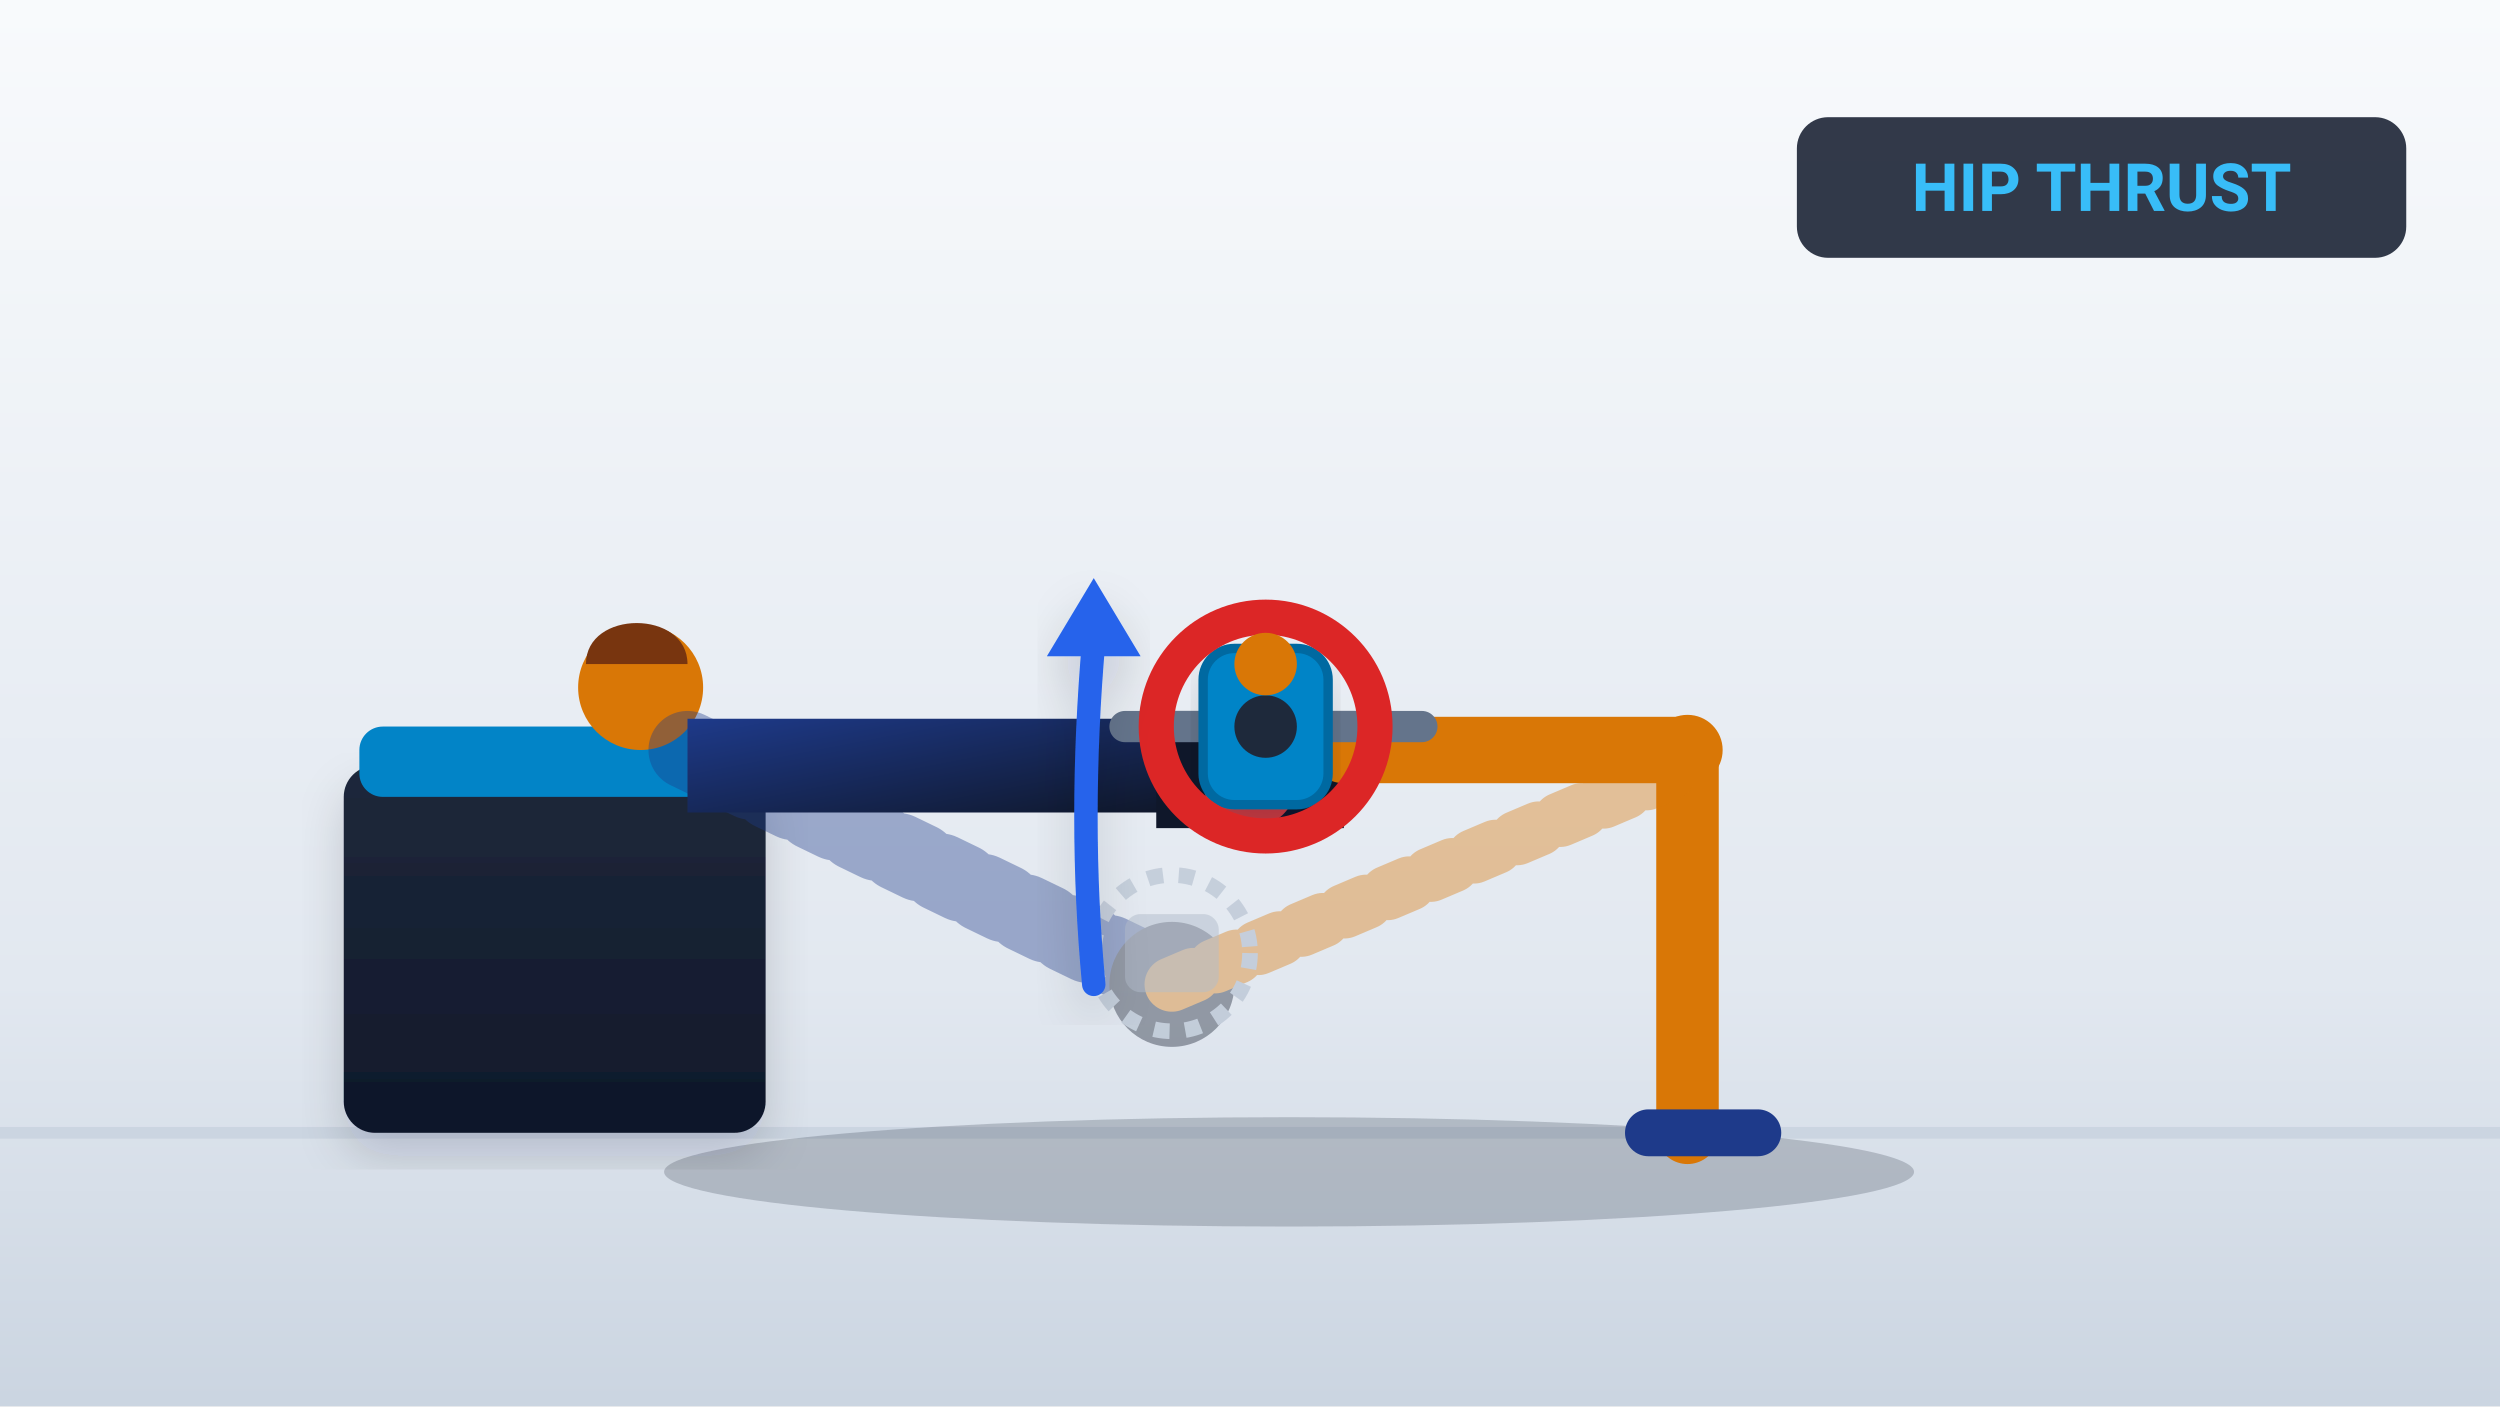
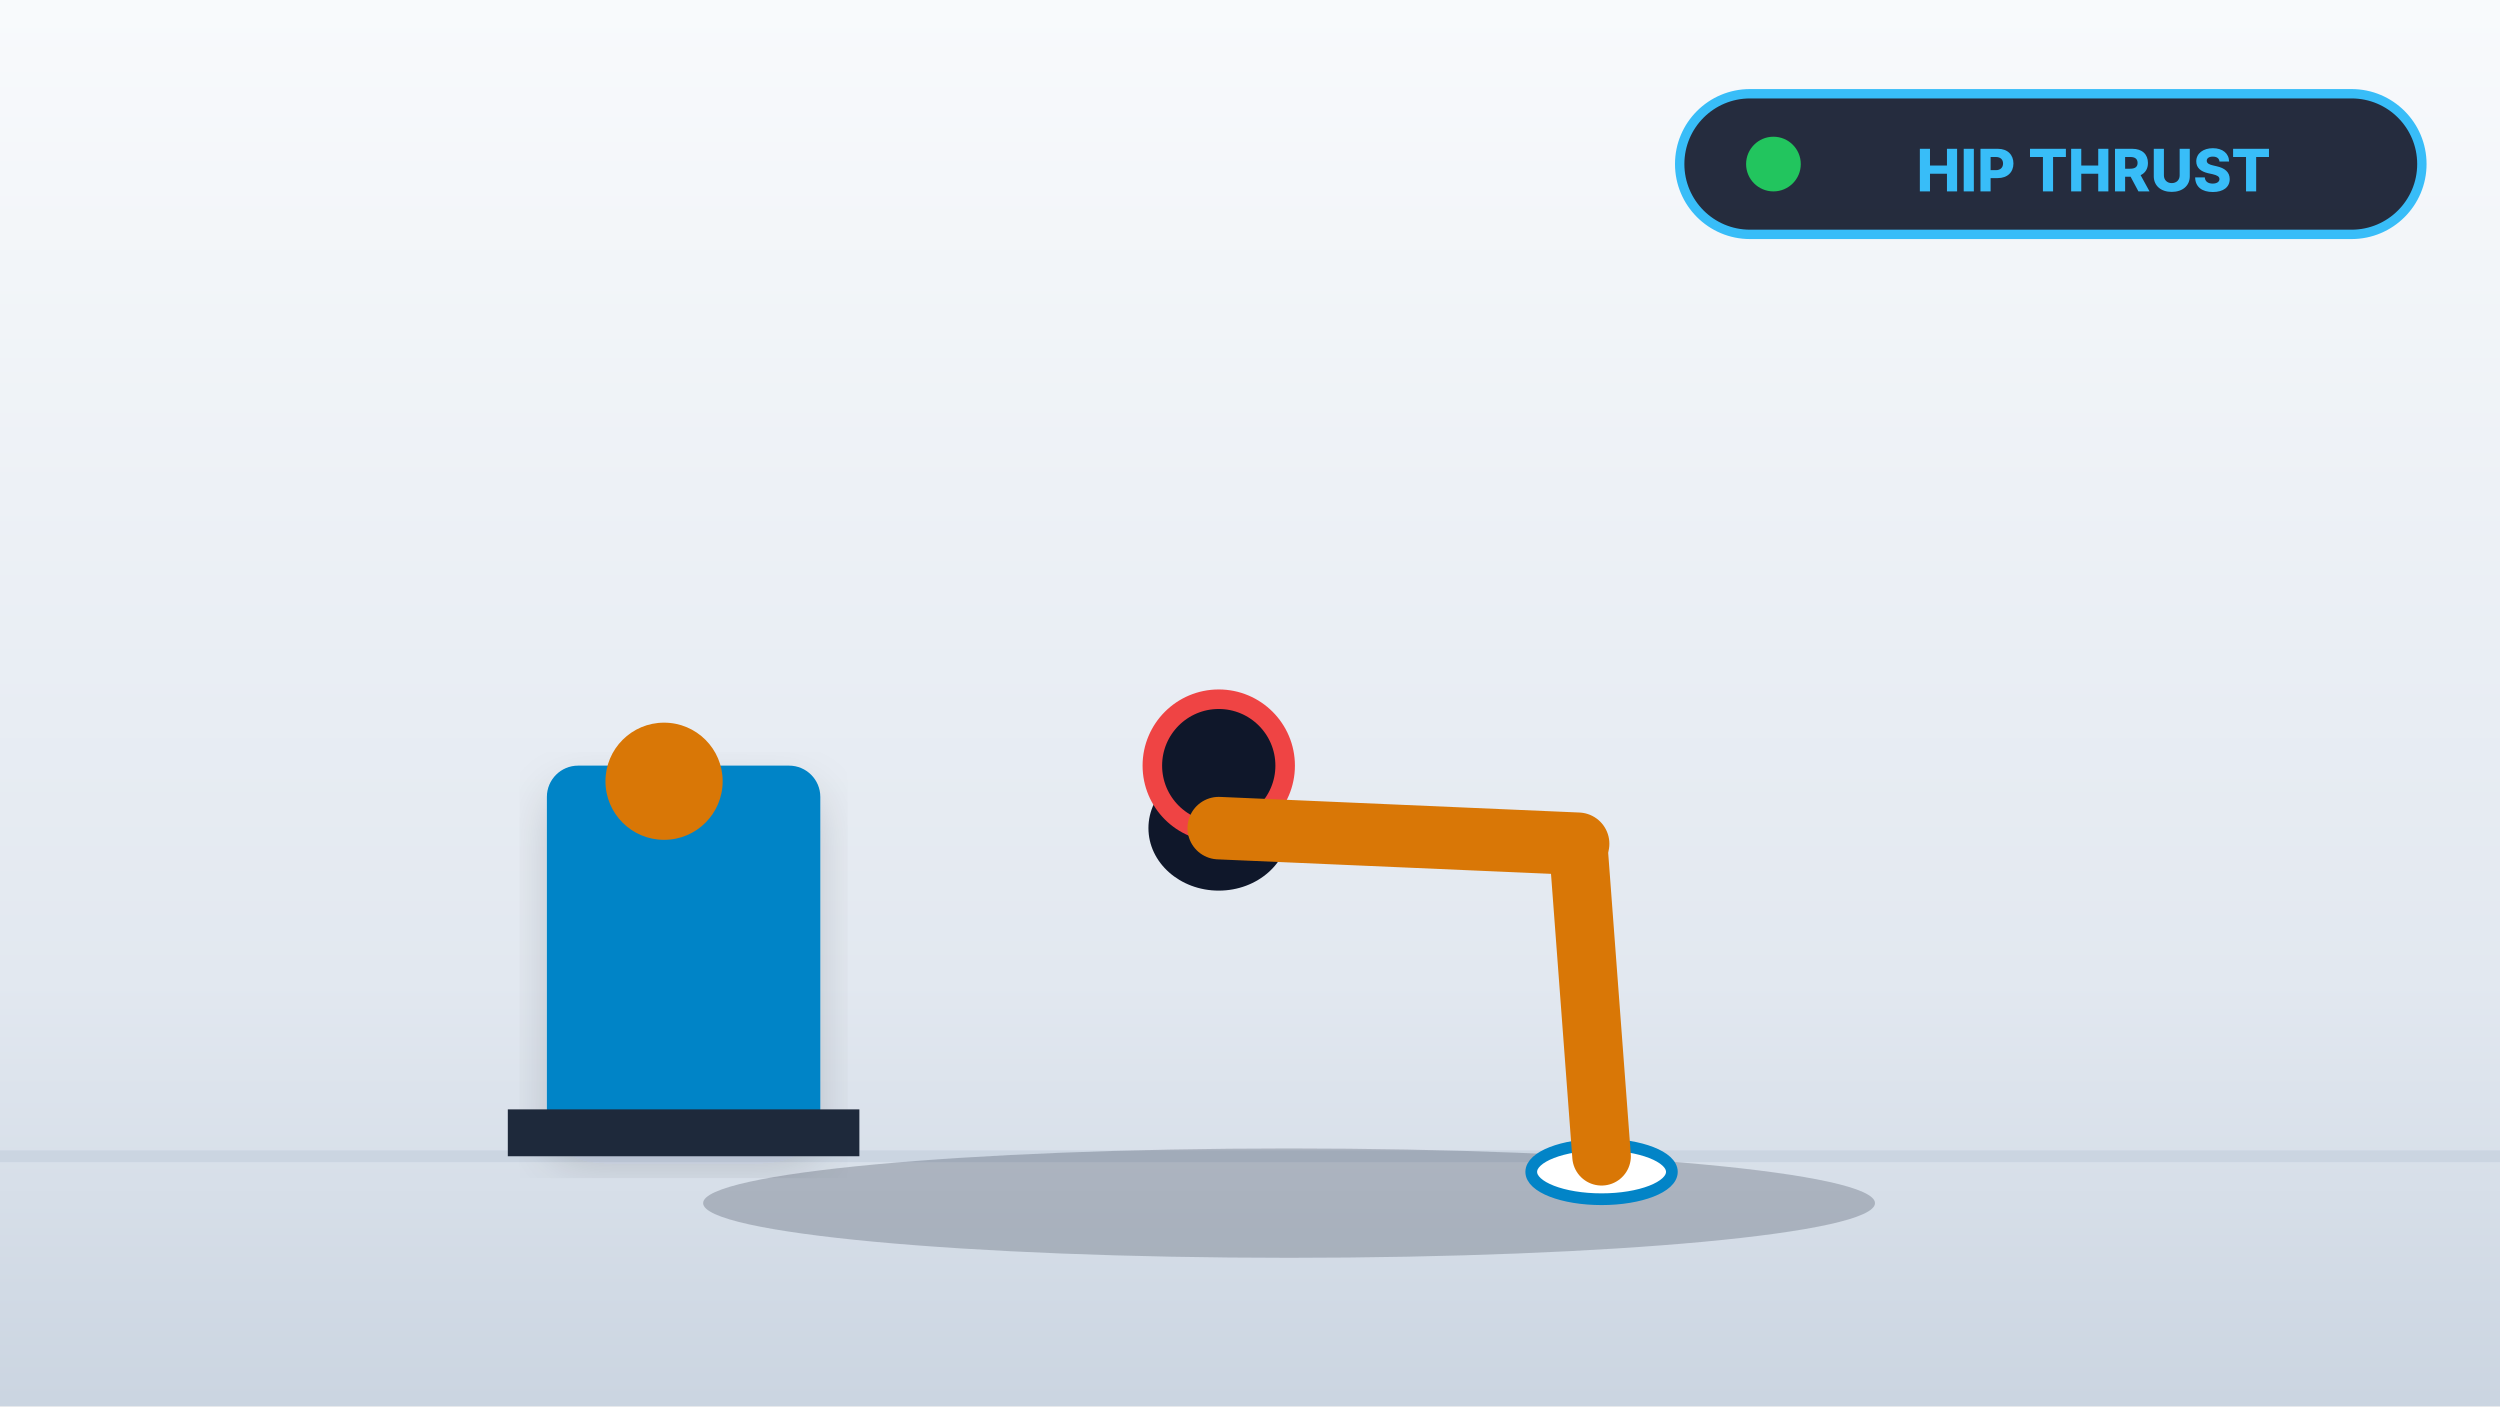
<svg xmlns="http://www.w3.org/2000/svg" viewBox="0 0 320 180" width="100%" height="100%" preserveAspectRatio="xMidYMid meet">
  <defs>
    <linearGradient id="gymFloor" x1="0" y1="0" x2="0" y2="1">
      <stop offset="0%" stop-color="#f8fafc" />
      <stop offset="70%" stop-color="#e2e8f0" />
      <stop offset="100%" stop-color="#cbd5e1" />
    </linearGradient>
-     <linearGradient id="benchGrad" x1="0" y1="0" x2="0" y2="1">
+     <linearGradient id="poleGrad" x1="0" y1="0" x2="1" y2="0">
      <stop offset="0%" stop-color="#1e293b" />
-       <stop offset="100%" stop-color="#0f172a" />
+       <stop offset="100%" stop-color="#475569" />
+     </linearGradient>
+     <linearGradient id="machGrad" x1="0" y1="0" x2="1" y2="0">
+       <stop offset="0%" stop-color="#1e293b" />
+       <stop offset="100%" stop-color="#334155" />
    </linearGradient>
    <linearGradient id="kitGrad" x1="0" y1="0" x2="1" y2="1">
      <stop offset="0%" stop-color="#1e3a8a" />
      <stop offset="100%" stop-color="#0f172a" />
    </linearGradient>
    <filter id="dropShadow" x="-10%" y="-10%" width="120%" height="120%">
      <feDropShadow dx="0" dy="3" stdDeviation="3" flood-color="#0f172a" flood-opacity="0.16" />
    </filter>
+     <filter id="glowCyan" x="-20%" y="-20%" width="140%" height="140%">
+       <feGaussianBlur stdDeviation="3" result="blur" />
+       <feMerge>
+         <feMergeNode in="blur" />
+         <feMergeNode in="SourceGraphic" />
+       </feMerge>
+     </filter>
  </defs>
  <rect width="320" height="180" fill="url(#gymFloor)" />
-   <line x1="0" y1="145" x2="320" y2="145" stroke="#cbd5e1" stroke-width="1.5" />
-   <ellipse cx="165" cy="150" rx="80" ry="7" fill="#0f172a" opacity="0.2" />
-   <rect x="44" y="98" width="54" height="47" rx="4" fill="url(#benchGrad)" filter="url(#dropShadow)" />
-   <rect x="46" y="93" width="50" height="9" rx="3" fill="#0284c7" />
-   <circle cx="82" cy="88" r="8" fill="#d97706" />
-   <path d="M75,85 C75,78 88,78 88,85 Z" fill="#78350f" />
-   <line x1="216" y1="96" x2="216" y2="145" stroke="#d97706" stroke-width="8" stroke-linecap="round" />
-   <rect x="208" y="142" width="20" height="6" rx="3" fill="#1e3a8a" />
-   <g opacity="0.38">
-     <path d="M88,96 L150,126" stroke="#1e3a8a" stroke-width="10" stroke-dasharray="3,3" stroke-linecap="round" />
-     <circle cx="150" cy="126" r="8" fill="#0f172a" />
-     <path d="M150,126 L216,98" stroke="#d97706" stroke-width="7" stroke-dasharray="3,3" stroke-linecap="round" />
-     <circle cx="150" cy="122" r="10" fill="none" stroke="#94a3b8" stroke-width="2" stroke-dasharray="2,2" />
-     <rect x="144" y="117" width="12" height="10" rx="2" fill="#64748b" opacity="0.5" />
+   <line x1="0" y1="148" x2="320" y2="148" stroke="#cbd5e1" stroke-width="1.5" />
+   <rect x="70" y="98" width="35" height="48" rx="4" fill="#0284c7" filter="url(#dropShadow)" />
+   <rect x="65" y="142" width="45" height="6" fill="#1e293b" />
+   <ellipse cx="165" cy="154" rx="75" ry="7" fill="#0f172a" opacity="0.22" />
+   <ellipse cx="205" cy="150" rx="9" ry="3.5" fill="#ffffff" stroke="#0284c7" stroke-width="1.5" />
+   <line x1="205" y1="148" x2="202" y2="108" stroke="#d97706" stroke-width="7.5" stroke-linecap="round" />
+   <g>
+     <animateTransform attributeName="transform" type="rotate" values="18 95 106; 0 95 106; 0 95 106; 18 95 106" keyTimes="0; 0.42; 0.65; 1" dur="2.7s" repeatCount="indefinite" />
+     <path d="M95,106 L154,106" stroke="url(#kitGrad)" stroke-width="13" stroke-linecap="round" />
+     <circle cx="85" cy="100" r="7.5" fill="#d97706" />
+     <ellipse cx="156" cy="106" rx="9" ry="8" fill="#0f172a" />
+     <circle cx="156" cy="98" r="8.5" fill="#0f172a" stroke="#ef4444" stroke-width="2.5" />
+     <line x1="156" y1="106" x2="202" y2="108" stroke="#d97706" stroke-width="8" stroke-linecap="round" />
  </g>
-   <path d="M88,92 L150,92 L150,104 L88,104 Z" fill="url(#kitGrad)" />
-   <path d="M148,91 L174,91 L172,106 L148,106 Z" fill="#0f172a" />
-   <circle cx="160" cy="100" r="6" fill="#ef4444" opacity="0.85" />
-   <path d="M172,96 L216,96" stroke="#d97706" stroke-width="8.5" stroke-linecap="round" />
-   <circle cx="216" cy="96" r="4.5" fill="#d97706" />
-   <line x1="144" y1="93" x2="182" y2="93" stroke="#64748b" stroke-width="4" stroke-linecap="round" />
-   <rect x="154" y="83" width="16" height="20" rx="4" fill="#0284c7" stroke="#0369a1" stroke-width="1.2" filter="url(#dropShadow)" />
-   <circle cx="162" cy="93" r="14" fill="none" stroke="#dc2626" stroke-width="4.5" />
-   <circle cx="162" cy="93" r="4" fill="#1e293b" />
-   <ellipse cx="162" cy="85" rx="4" ry="4" fill="#d97706" />
-   <g filter="url(#dropShadow)">
-     <path d="M140,126 Q138,105 140,82" fill="none" stroke="#2563eb" stroke-width="3" stroke-linecap="round" />
-     <polygon points="140,74 134,84 146,84" fill="#2563eb" />
+   <g transform="translate(215, 12)">
+     <rect x="0" y="0" width="95" height="18" rx="9" fill="#0f172a" fill-opacity="0.9" stroke="#38bdf8" stroke-width="1.2" />
+     <circle cx="12" cy="9" r="3.5" fill="#22c55e">
+       <animate attributeName="opacity" values="1; 0.2; 1" dur="1.1s" repeatCount="indefinite" />
+     </circle>
+     <text x="53" y="12.5" fill="#38bdf8" font-size="7.5" font-family="-apple-system, sans-serif" font-weight="800" text-anchor="middle">HIP THRUST</text>
  </g>
-   <rect x="230" y="15" width="78" height="18" rx="4" fill="#0f172a" opacity="0.85" />
-   <text x="269" y="27" fill="#38bdf8" font-size="8.5" font-family="-apple-system, BlinkMacSystemFont, 'Segoe UI', Roboto, sans-serif" font-weight="700" text-anchor="middle">HIP THRUST</text>
</svg>
